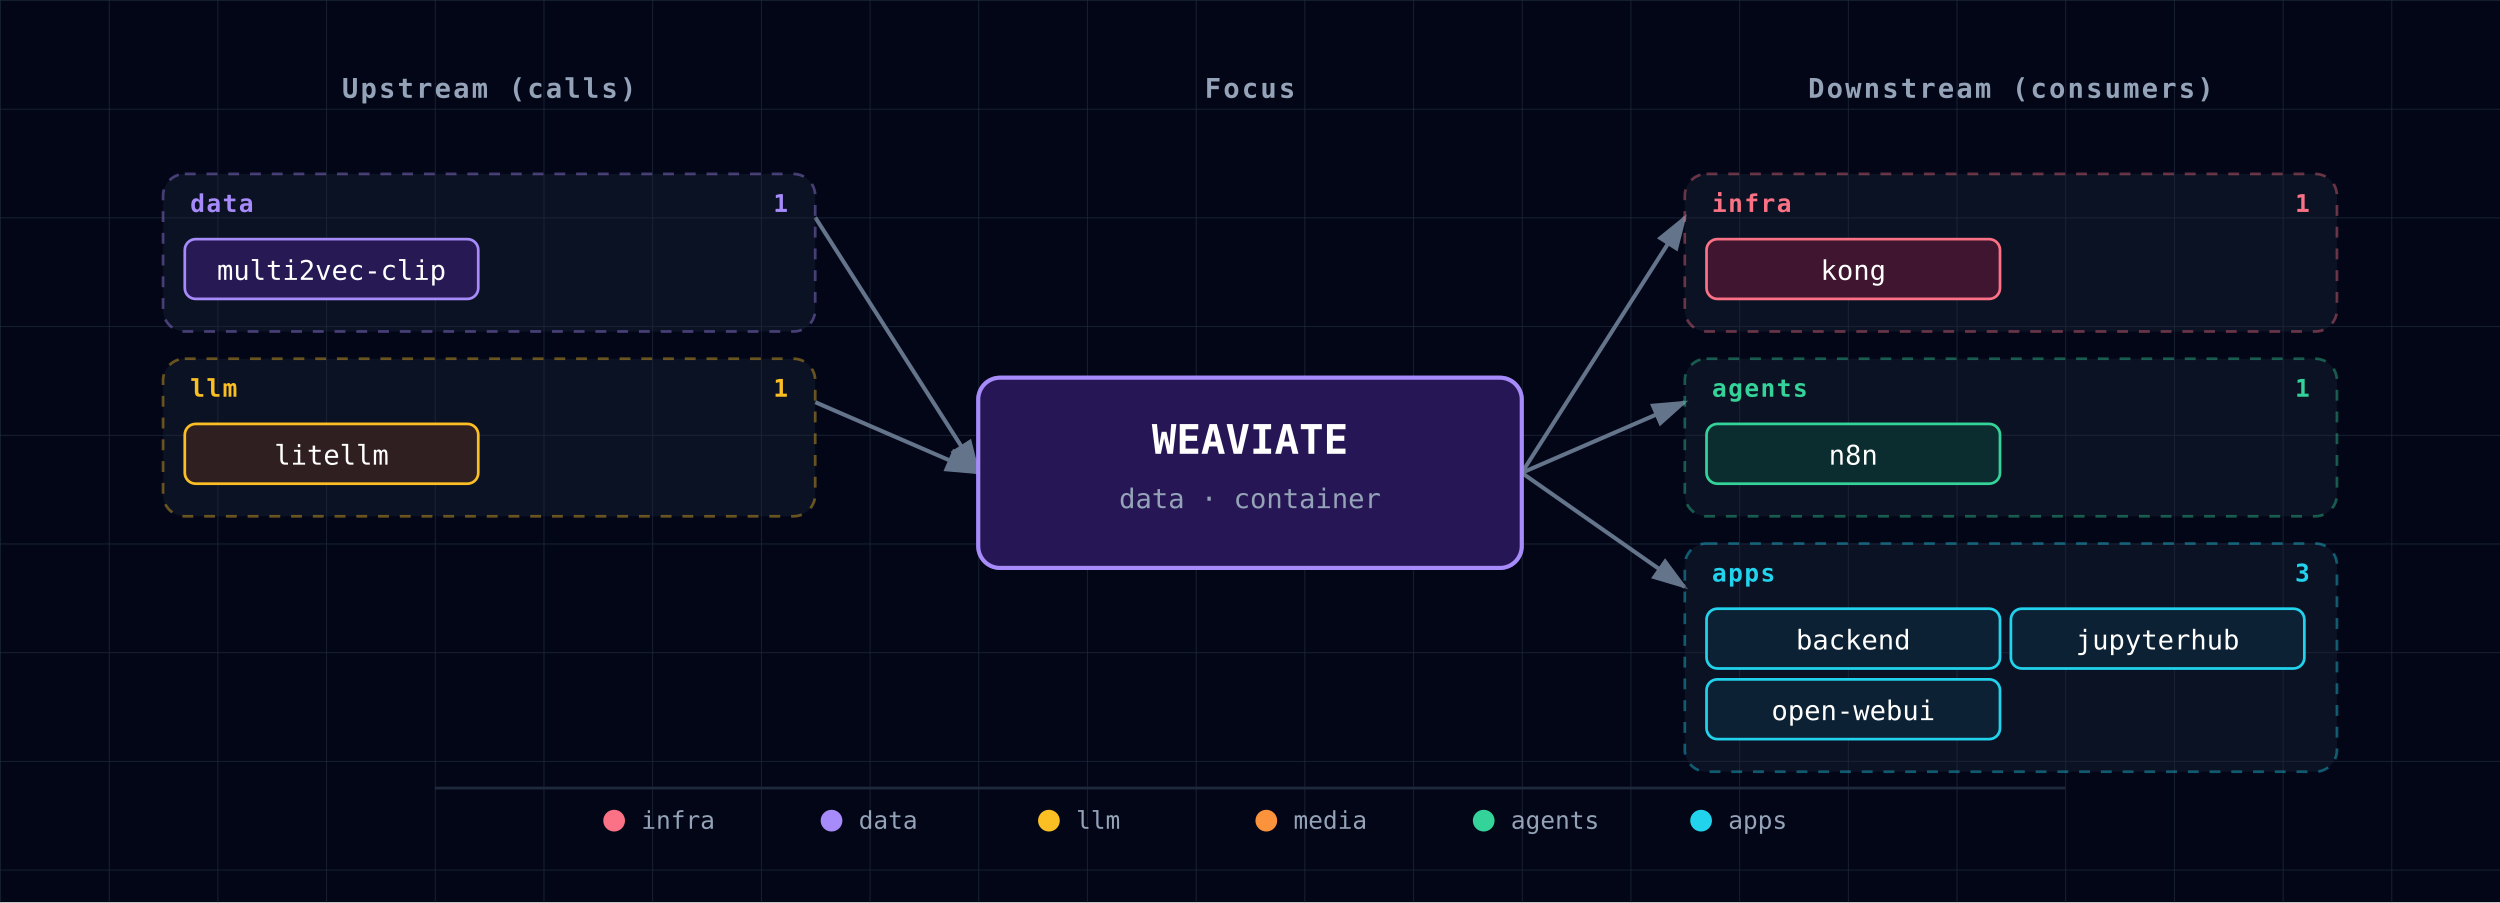
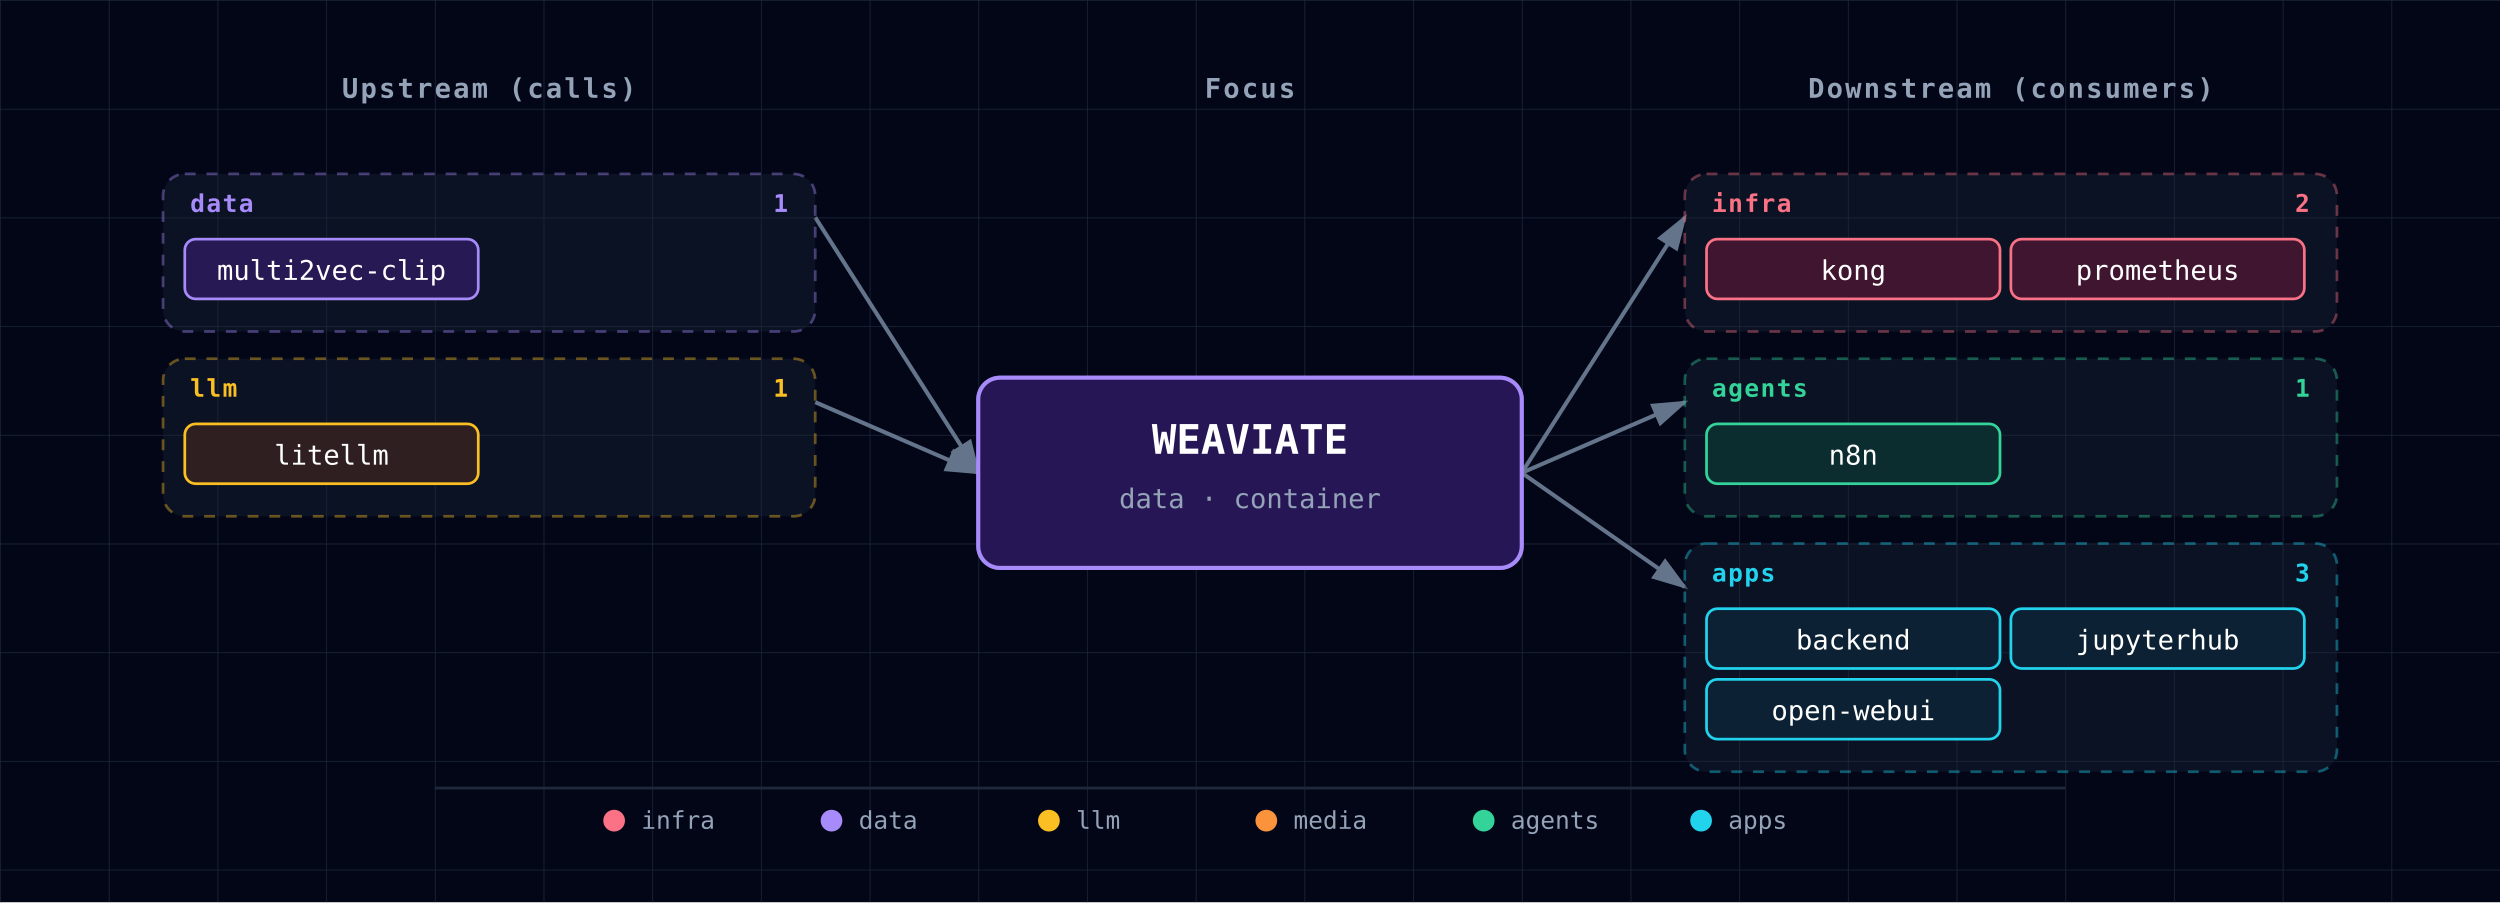
<svg xmlns="http://www.w3.org/2000/svg" viewBox="0 0 920 332" font-family="'JetBrains Mono', 'Fira Code', Menlo, Consolas, monospace">
  <defs>
    <pattern id="grid" width="40" height="40" patternUnits="userSpaceOnUse">
      <path d="M 40 0 L 0 0 0 40" fill="none" stroke="#1e293b" stroke-width="0.5" />
    </pattern>
    <marker id="arrowhead" markerWidth="9" markerHeight="6" refX="8" refY="3" orient="auto">
      <polygon points="0 0, 9 3, 0 6" fill="#64748b" />
    </marker>
    <filter id="focus-glow" x="-50%" y="-50%" width="200%" height="200%">
      <feGaussianBlur in="SourceAlpha" stdDeviation="6" />
      <feFlood flood-color="#a78bfa" flood-opacity="0.6" />
      <feComposite in2="SourceAlpha" operator="in" />
      <feMerge>
        <feMergeNode />
        <feMergeNode in="SourceGraphic" />
      </feMerge>
    </filter>
  </defs>
  <rect width="920" height="332" fill="#020617" />
  <rect width="920" height="332" fill="url(#grid)" />
  <text x="180" y="36" fill="#94a3b8" font-size="10" font-weight="600" text-anchor="middle" letter-spacing="0.08em">Upstream (calls)</text>
  <text x="460" y="36" fill="#94a3b8" font-size="10" font-weight="600" text-anchor="middle" letter-spacing="0.08em">Focus</text>
  <text x="740" y="36" fill="#94a3b8" font-size="10" font-weight="600" text-anchor="middle" letter-spacing="0.08em">Downstream (consumers)</text>
  <line x1="300" y1="80" x2="360" y2="174" stroke="#64748b" stroke-width="1.5" marker-end="url(#arrowhead)" />
  <line x1="300" y1="148" x2="360" y2="174" stroke="#64748b" stroke-width="1.5" marker-end="url(#arrowhead)" />
  <line x1="560" y1="174" x2="620" y2="80" stroke="#64748b" stroke-width="1.5" marker-end="url(#arrowhead)" />
  <line x1="560" y1="174" x2="620" y2="148" stroke="#64748b" stroke-width="1.5" marker-end="url(#arrowhead)" />
  <line x1="560" y1="174" x2="620" y2="216" stroke="#64748b" stroke-width="1.5" marker-end="url(#arrowhead)" />
  <g>
    <g class="cluster">
      <rect x="60" y="64" width="240" height="58" rx="8" fill="rgba(30,41,59,0.35)" stroke="#a78bfa" stroke-width="1" stroke-dasharray="4,4" stroke-opacity="0.4" />
      <text x="70" y="78" fill="#a78bfa" font-size="9" font-weight="700" text-anchor="start" style="letter-spacing:0.06em;text-transform:uppercase;">data</text>
      <text x="290" y="78" fill="#a78bfa" font-size="9" font-weight="600" text-anchor="end">1</text>
    </g>
    <g>
      <rect x="68" y="88" width="108" height="22" rx="4" fill="#0f172a" />
      <rect x="68" y="88" width="108" height="22" rx="4" fill="rgba(76, 29, 149, 0.4)" stroke="#a78bfa" stroke-width="1" />
      <text x="122" y="103" fill="white" font-size="10" text-anchor="middle">multi2vec-clip</text>
    </g>
    <g class="cluster">
      <rect x="60" y="132" width="240" height="58" rx="8" fill="rgba(30,41,59,0.35)" stroke="#fbbf24" stroke-width="1" stroke-dasharray="4,4" stroke-opacity="0.4" />
      <text x="70" y="146" fill="#fbbf24" font-size="9" font-weight="700" text-anchor="start" style="letter-spacing:0.06em;text-transform:uppercase;">llm</text>
      <text x="290" y="146" fill="#fbbf24" font-size="9" font-weight="600" text-anchor="end">1</text>
    </g>
    <g>
      <rect x="68" y="156" width="108" height="22" rx="4" fill="#0f172a" />
      <rect x="68" y="156" width="108" height="22" rx="4" fill="rgba(120, 53, 15, 0.3)" stroke="#fbbf24" stroke-width="1" />
      <text x="122" y="171" fill="white" font-size="10" text-anchor="middle">litellm</text>
    </g>
  </g>
  <g>
    <g class="cluster">
      <rect x="620" y="64" width="240" height="58" rx="8" fill="rgba(30,41,59,0.35)" stroke="#fb7185" stroke-width="1" stroke-dasharray="4,4" stroke-opacity="0.4" />
      <text x="630" y="78" fill="#fb7185" font-size="9" font-weight="700" text-anchor="start" style="letter-spacing:0.06em;text-transform:uppercase;">infra</text>
-       <text x="850" y="78" fill="#fb7185" font-size="9" font-weight="600" text-anchor="end">1</text>
+       <text x="850" y="78" fill="#fb7185" font-size="9" font-weight="600" text-anchor="end">2</text>
    </g>
    <g>
      <rect x="628" y="88" width="108" height="22" rx="4" fill="#0f172a" />
      <rect x="628" y="88" width="108" height="22" rx="4" fill="rgba(136, 19, 55, 0.4)" stroke="#fb7185" stroke-width="1" />
      <text x="682" y="103" fill="white" font-size="10" text-anchor="middle">kong</text>
+     </g>
+     <g>
+       <rect x="740" y="88" width="108" height="22" rx="4" fill="#0f172a" />
+       <rect x="740" y="88" width="108" height="22" rx="4" fill="rgba(136, 19, 55, 0.4)" stroke="#fb7185" stroke-width="1" />
+       <text x="794" y="103" fill="white" font-size="10" text-anchor="middle">prometheus</text>
    </g>
    <g class="cluster">
      <rect x="620" y="132" width="240" height="58" rx="8" fill="rgba(30,41,59,0.35)" stroke="#34d399" stroke-width="1" stroke-dasharray="4,4" stroke-opacity="0.4" />
      <text x="630" y="146" fill="#34d399" font-size="9" font-weight="700" text-anchor="start" style="letter-spacing:0.06em;text-transform:uppercase;">agents</text>
      <text x="850" y="146" fill="#34d399" font-size="9" font-weight="600" text-anchor="end">1</text>
    </g>
    <g>
      <rect x="628" y="156" width="108" height="22" rx="4" fill="#0f172a" />
      <rect x="628" y="156" width="108" height="22" rx="4" fill="rgba(6, 78, 59, 0.4)" stroke="#34d399" stroke-width="1" />
      <text x="682" y="171" fill="white" font-size="10" text-anchor="middle">n8n</text>
    </g>
    <g class="cluster">
      <rect x="620" y="200" width="240" height="84" rx="8" fill="rgba(30,41,59,0.35)" stroke="#22d3ee" stroke-width="1" stroke-dasharray="4,4" stroke-opacity="0.4" />
      <text x="630" y="214" fill="#22d3ee" font-size="9" font-weight="700" text-anchor="start" style="letter-spacing:0.06em;text-transform:uppercase;">apps</text>
      <text x="850" y="214" fill="#22d3ee" font-size="9" font-weight="600" text-anchor="end">3</text>
    </g>
    <g>
      <rect x="628" y="224" width="108" height="22" rx="4" fill="#0f172a" />
      <rect x="628" y="224" width="108" height="22" rx="4" fill="rgba(8, 51, 68, 0.4)" stroke="#22d3ee" stroke-width="1" />
      <text x="682" y="239" fill="white" font-size="10" text-anchor="middle">backend</text>
    </g>
    <g>
      <rect x="740" y="224" width="108" height="22" rx="4" fill="#0f172a" />
      <rect x="740" y="224" width="108" height="22" rx="4" fill="rgba(8, 51, 68, 0.4)" stroke="#22d3ee" stroke-width="1" />
      <text x="794" y="239" fill="white" font-size="10" text-anchor="middle">jupyterhub</text>
    </g>
    <g>
      <rect x="628" y="250" width="108" height="22" rx="4" fill="#0f172a" />
      <rect x="628" y="250" width="108" height="22" rx="4" fill="rgba(8, 51, 68, 0.4)" stroke="#22d3ee" stroke-width="1" />
      <text x="682" y="265" fill="white" font-size="10" text-anchor="middle">open-webui</text>
    </g>
  </g>
  <g class="focus" filter="url(#focus-glow)">
    <rect x="360" y="139" width="200" height="70" rx="8" fill="#0f172a" />
    <rect x="360" y="139" width="200" height="70" rx="8" fill="rgba(76, 29, 149, 0.4)" stroke="#a78bfa" stroke-width="1.5" />
    <text x="460" y="167" fill="white" font-size="15" font-weight="700" text-anchor="middle">WEAVIATE</text>
    <text x="460" y="187" fill="#94a3b8" font-size="10" text-anchor="middle">data · container</text>
  </g>
  <g class="legend">
    <line x1="160" y1="290" x2="760" y2="290" stroke="#1e293b" stroke-width="1" />
    <circle cx="226" cy="302" r="4" fill="#fb7185" />
    <text x="236" y="305" fill="#94a3b8" font-size="9" font-weight="400" text-anchor="start">infra</text>
    <circle cx="306" cy="302" r="4" fill="#a78bfa" />
    <text x="316" y="305" fill="#94a3b8" font-size="9" font-weight="400" text-anchor="start">data</text>
    <circle cx="386" cy="302" r="4" fill="#fbbf24" />
    <text x="396" y="305" fill="#94a3b8" font-size="9" font-weight="400" text-anchor="start">llm</text>
    <circle cx="466" cy="302" r="4" fill="#fb923c" />
    <text x="476" y="305" fill="#94a3b8" font-size="9" font-weight="400" text-anchor="start">media</text>
    <circle cx="546" cy="302" r="4" fill="#34d399" />
    <text x="556" y="305" fill="#94a3b8" font-size="9" font-weight="400" text-anchor="start">agents</text>
    <circle cx="626" cy="302" r="4" fill="#22d3ee" />
    <text x="636" y="305" fill="#94a3b8" font-size="9" font-weight="400" text-anchor="start">apps</text>
  </g>
</svg>
